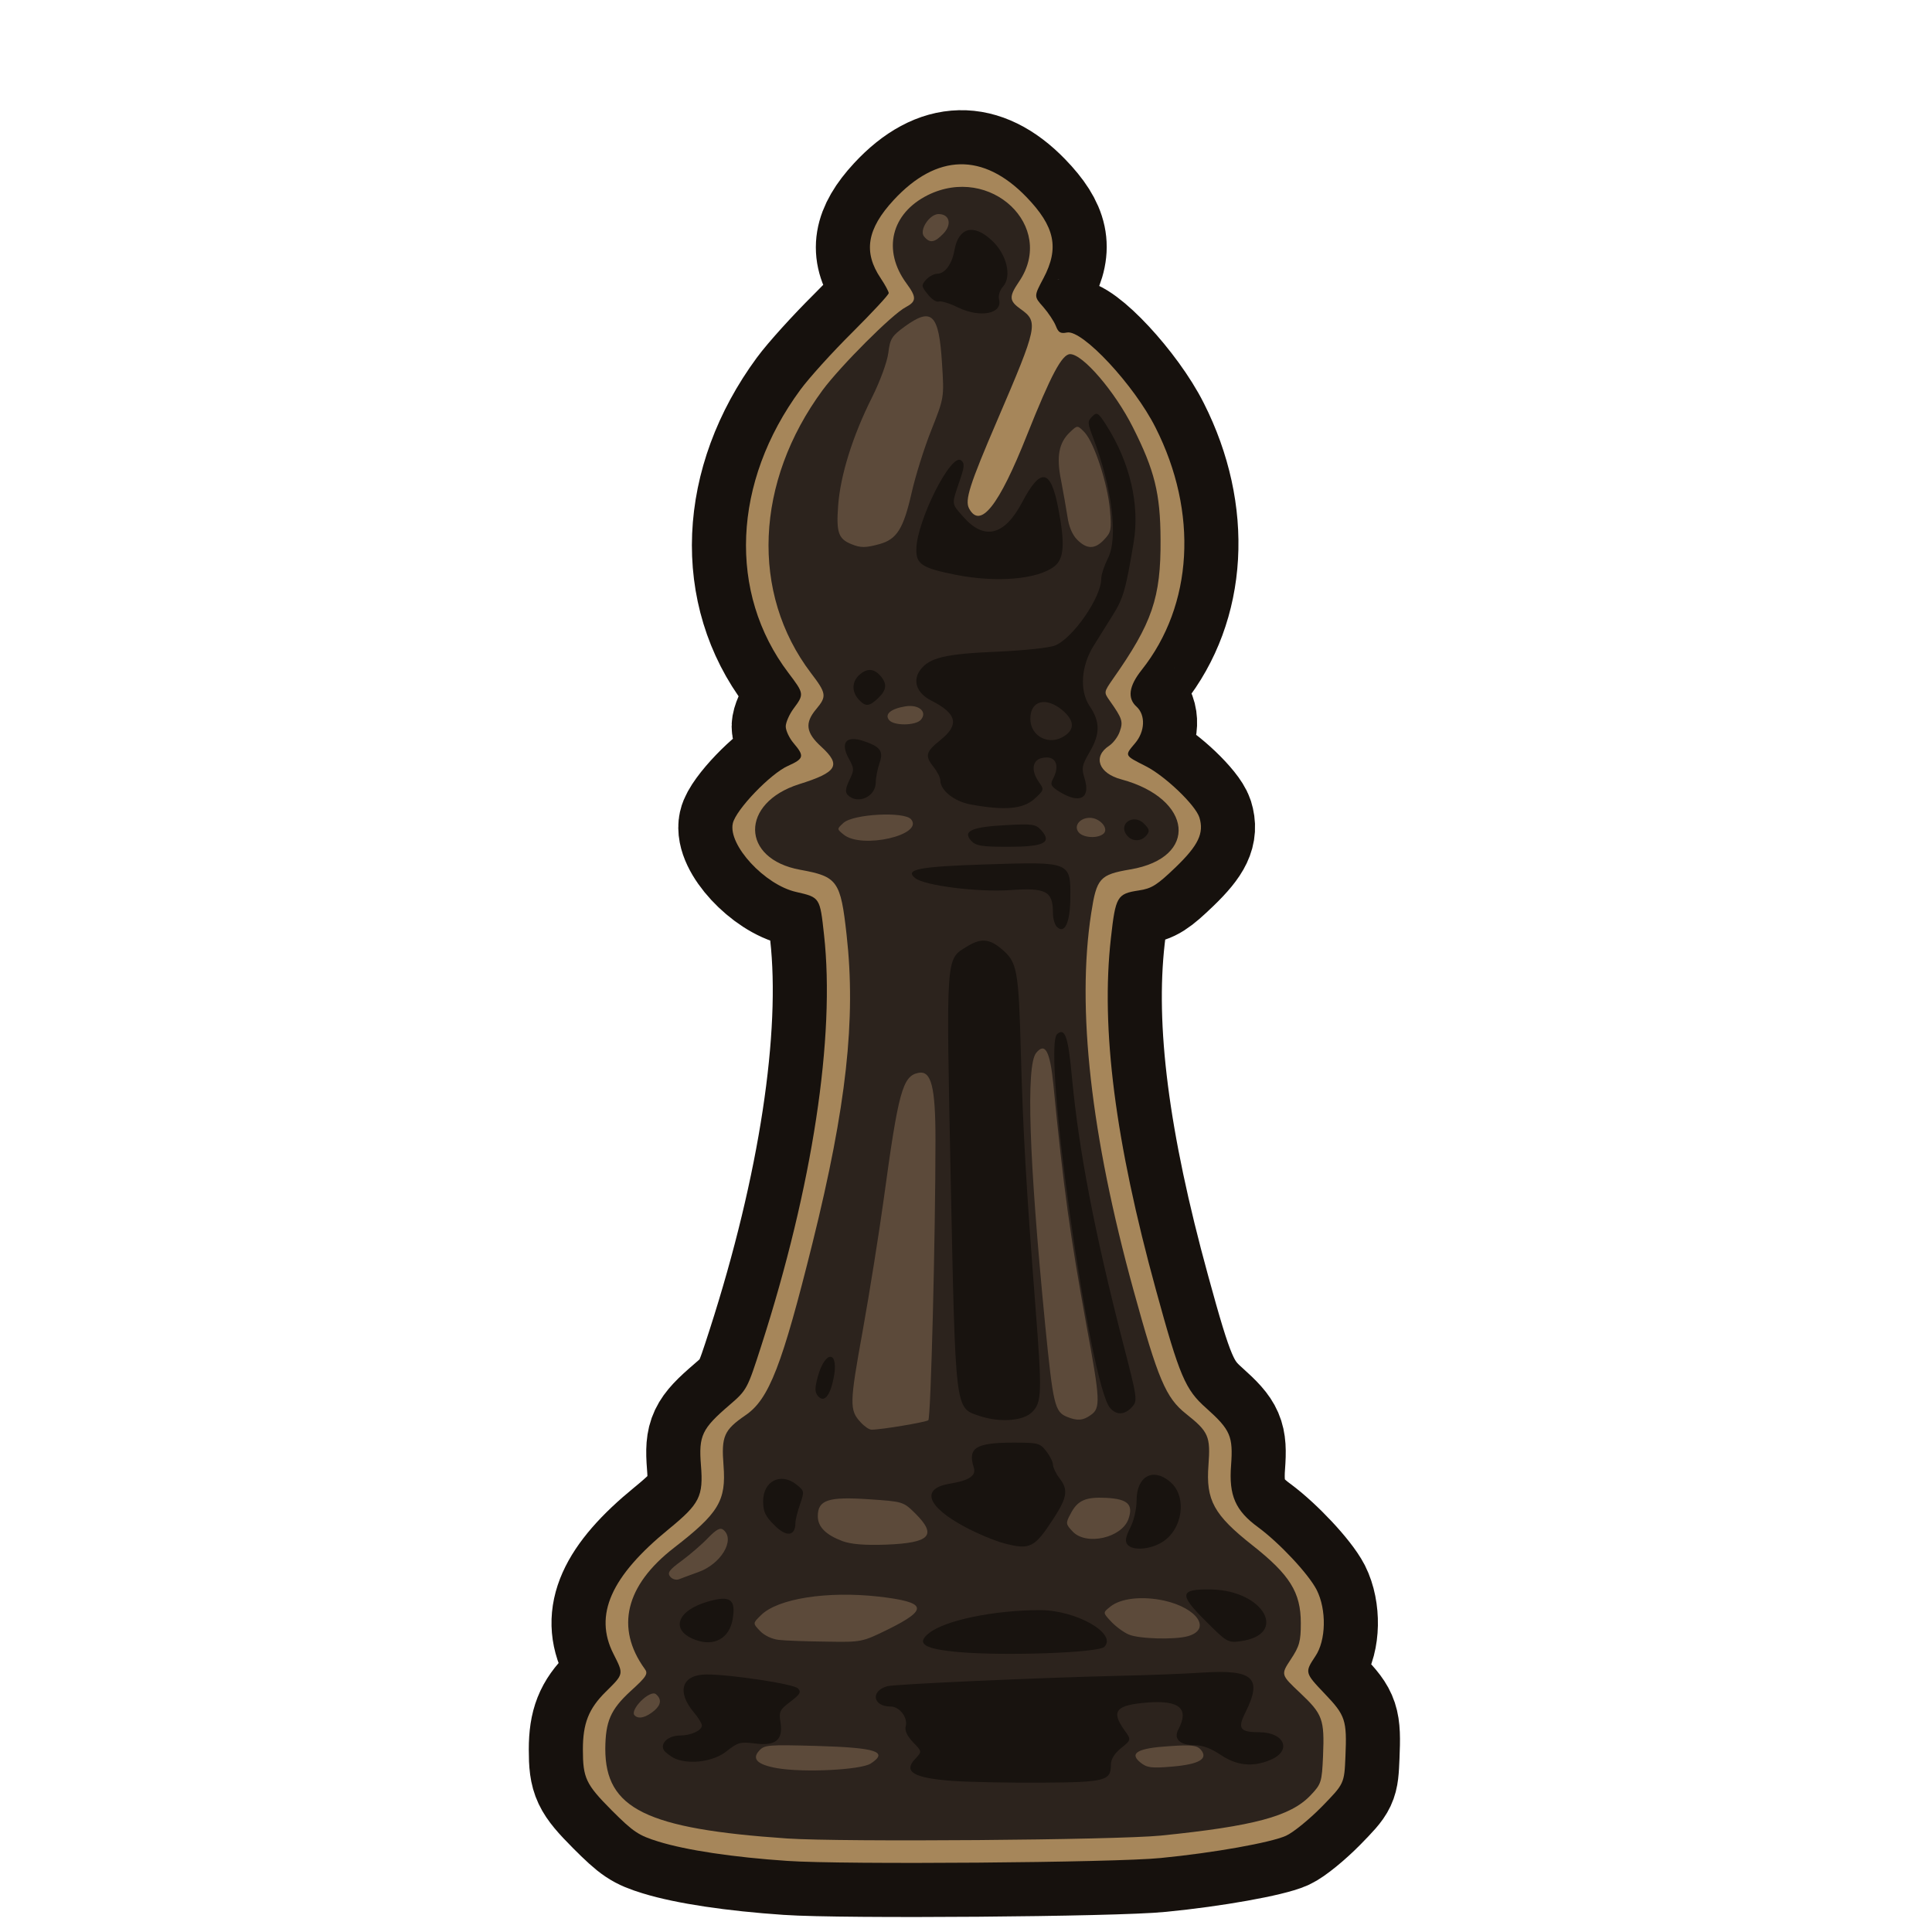
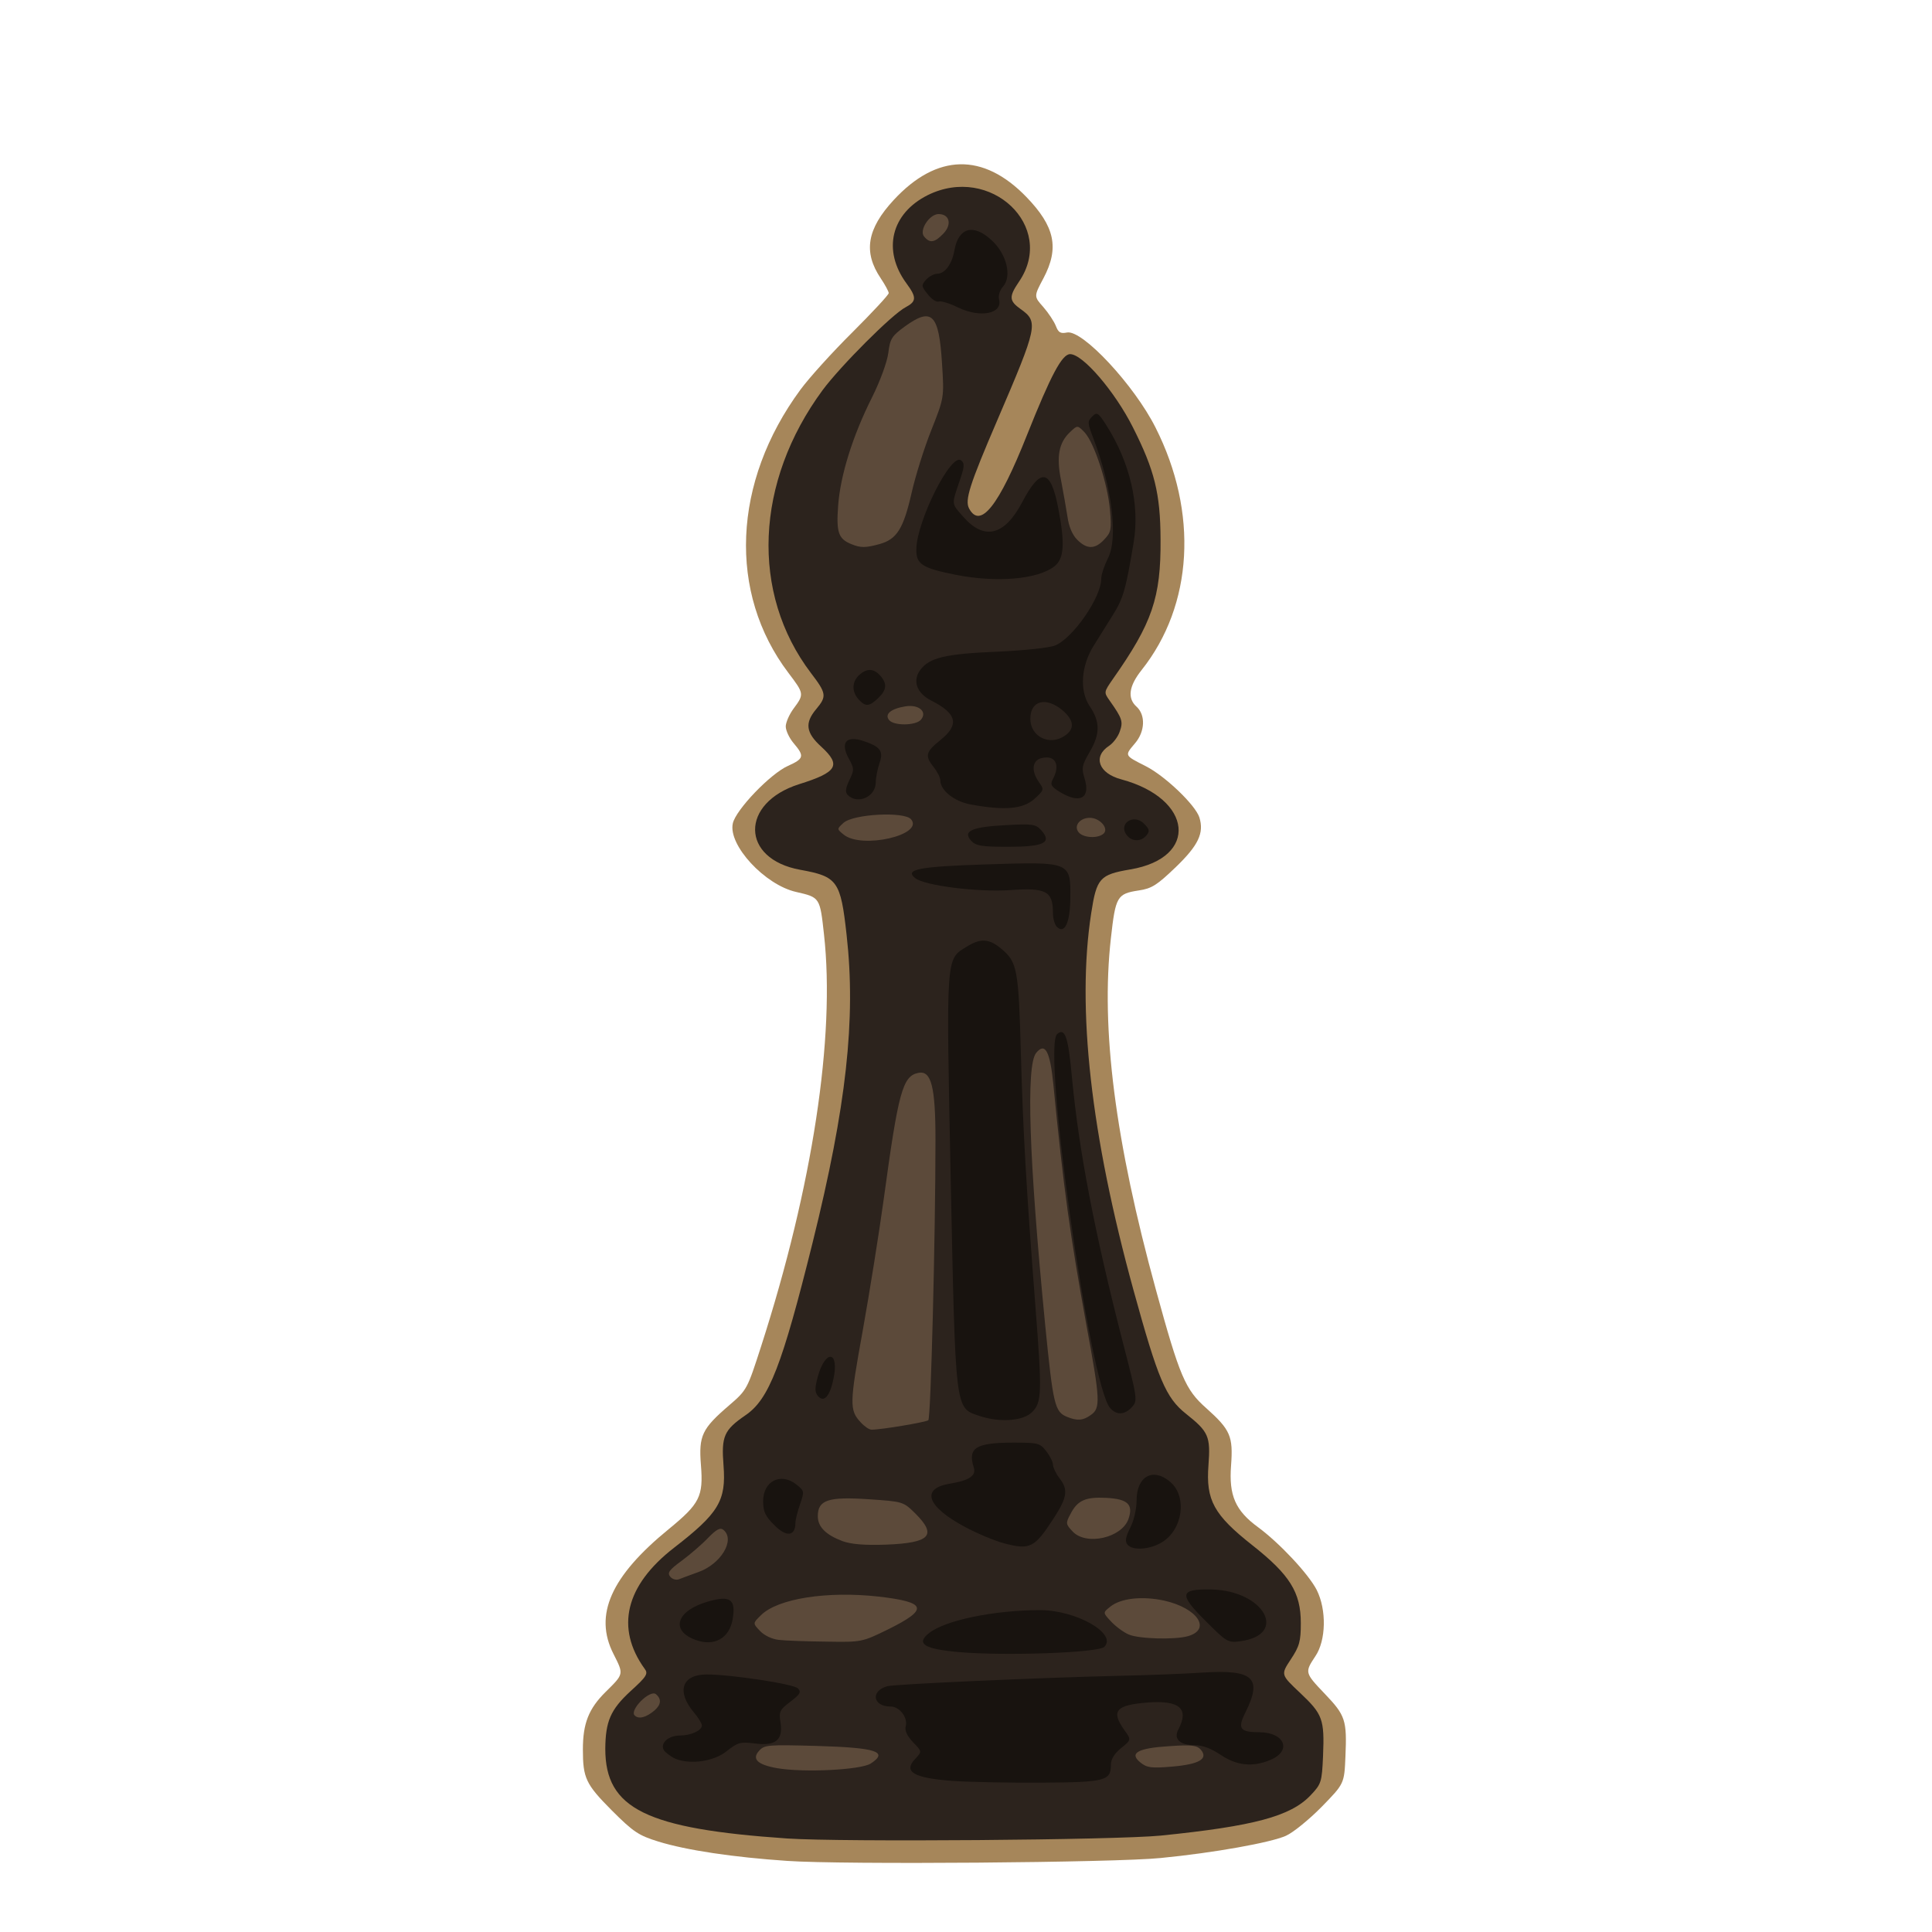
<svg xmlns="http://www.w3.org/2000/svg" viewBox="0 0 100 100">
-   <path fill="#16110d" stroke="#16110d" stroke-width="5.6" stroke-linejoin="round" d="M40.75 96.32C37.95 96.13 35.54 95.77 34.08 95.32C33.05 95.00 32.79 94.83 31.65 93.69C30.32 92.35 30.17 92.03 30.17 90.55C30.17 89.20 30.47 88.44 31.35 87.57C32.30 86.63 32.29 86.67 31.75 85.60C30.73 83.59 31.62 81.59 34.61 79.15C36.22 77.83 36.41 77.46 36.28 75.83C36.16 74.31 36.33 73.95 37.74 72.74C38.67 71.94 38.68 71.90 39.40 69.67C42.06 61.41 43.24 53.65 42.65 48.37C42.44 46.45 42.44 46.45 41.22 46.17C39.59 45.81 37.68 43.74 37.93 42.62C38.08 41.92 39.88 40.04 40.79 39.64C41.61 39.27 41.65 39.14 41.08 38.47C40.85 38.20 40.67 37.81 40.67 37.60C40.67 37.40 40.85 36.98 41.08 36.67C41.63 35.93 41.62 35.90 40.81 34.83C37.67 30.69 37.91 24.95 41.43 20.17C41.87 19.57 43.07 18.24 44.11 17.21C45.15 16.17 46.00 15.26 46.00 15.17C46.00 15.09 45.81 14.74 45.59 14.41C44.67 13.05 44.87 11.85 46.26 10.35C48.49 7.94 50.89 7.89 53.12 10.19C54.60 11.72 54.84 12.83 54.01 14.40C53.51 15.34 53.51 15.34 54.00 15.89C54.27 16.20 54.56 16.64 54.65 16.87C54.78 17.21 54.89 17.28 55.23 17.21C56.03 17.06 58.71 19.94 59.81 22.13C62.03 26.52 61.76 31.32 59.09 34.68C58.43 35.51 58.34 36.14 58.83 36.58C59.30 37.01 59.27 37.86 58.75 38.47C58.20 39.12 58.19 39.09 59.29 39.65C60.29 40.15 61.87 41.66 62.08 42.31C62.33 43.12 62.03 43.75 60.86 44.88C59.89 45.81 59.62 45.99 58.94 46.09C57.82 46.26 57.74 46.40 57.50 48.56C56.97 53.24 57.72 59.08 59.83 66.76C61.06 71.25 61.35 71.93 62.44 72.89C63.69 74.01 63.83 74.34 63.72 75.85C63.60 77.40 63.94 78.19 65.12 79.05C66.23 79.87 67.72 81.46 68.15 82.29C68.67 83.32 68.64 84.91 68.08 85.73C67.53 86.56 67.53 86.58 68.57 87.67C69.64 88.79 69.72 89.03 69.64 90.91C69.58 92.32 69.58 92.32 68.42 93.51C67.77 94.17 66.94 94.85 66.56 95.02C65.78 95.37 62.85 95.90 60.08 96.17C57.75 96.41 43.61 96.52 40.75 96.32Z" />
  <path fill="#a6865a" d="M40.75 96.32C37.95 96.13 35.54 95.77 34.08 95.32C33.05 95.00 32.79 94.83 31.65 93.69C30.32 92.35 30.17 92.03 30.17 90.55C30.17 89.20 30.47 88.44 31.35 87.57C32.30 86.63 32.29 86.67 31.75 85.60C30.73 83.59 31.62 81.59 34.61 79.15C36.22 77.83 36.41 77.46 36.28 75.83C36.16 74.31 36.33 73.95 37.74 72.74C38.67 71.94 38.68 71.90 39.40 69.67C42.06 61.41 43.24 53.65 42.65 48.37C42.44 46.45 42.44 46.45 41.22 46.17C39.59 45.81 37.68 43.74 37.93 42.62C38.08 41.92 39.88 40.04 40.79 39.64C41.61 39.27 41.65 39.14 41.08 38.47C40.85 38.20 40.67 37.81 40.67 37.60C40.67 37.40 40.85 36.98 41.08 36.67C41.63 35.93 41.62 35.90 40.81 34.83C37.67 30.69 37.91 24.95 41.43 20.17C41.87 19.57 43.07 18.24 44.11 17.21C45.15 16.17 46.00 15.26 46.00 15.17C46.00 15.09 45.81 14.74 45.59 14.41C44.67 13.05 44.87 11.85 46.26 10.35C48.49 7.94 50.89 7.89 53.12 10.19C54.60 11.72 54.84 12.83 54.01 14.40C53.51 15.34 53.51 15.34 54.00 15.89C54.27 16.20 54.56 16.64 54.65 16.87C54.78 17.21 54.89 17.28 55.23 17.21C56.03 17.06 58.71 19.94 59.81 22.13C62.03 26.52 61.76 31.32 59.09 34.68C58.43 35.51 58.34 36.14 58.83 36.58C59.30 37.01 59.27 37.86 58.75 38.47C58.20 39.12 58.19 39.09 59.29 39.65C60.29 40.15 61.87 41.66 62.08 42.31C62.33 43.12 62.03 43.75 60.86 44.88C59.89 45.81 59.62 45.99 58.94 46.09C57.82 46.26 57.74 46.40 57.50 48.56C56.97 53.24 57.72 59.08 59.83 66.76C61.06 71.25 61.35 71.93 62.44 72.89C63.69 74.01 63.83 74.34 63.72 75.85C63.60 77.40 63.94 78.19 65.12 79.05C66.23 79.87 67.72 81.46 68.15 82.29C68.67 83.32 68.64 84.91 68.08 85.73C67.53 86.56 67.53 86.58 68.57 87.67C69.64 88.79 69.72 89.03 69.64 90.91C69.58 92.32 69.58 92.32 68.42 93.51C67.77 94.17 66.94 94.85 66.56 95.02C65.78 95.37 62.85 95.90 60.08 96.17C57.75 96.41 43.61 96.52 40.75 96.32Z" />
  <path fill="#2c231d" d="M40.75 95.16C33.44 94.66 31.33 93.62 31.33 90.52C31.34 89.10 31.60 88.49 32.63 87.54C33.47 86.78 33.56 86.63 33.37 86.38C31.84 84.26 32.37 82.06 34.89 80.11C37.20 78.32 37.59 77.68 37.45 75.86C37.33 74.34 37.47 74.02 38.59 73.25C39.81 72.42 40.48 70.67 42.06 64.32C43.81 57.26 44.31 52.76 43.82 48.39C43.51 45.59 43.35 45.37 41.42 45.02C38.33 44.46 38.30 41.56 41.36 40.59C43.34 39.97 43.55 39.61 42.52 38.66C41.71 37.93 41.64 37.42 42.25 36.70C42.80 36.04 42.78 35.89 41.97 34.83C38.84 30.70 39.08 24.94 42.58 20.19C43.49 18.96 46.20 16.24 46.88 15.90C47.44 15.60 47.45 15.39 46.92 14.67C45.66 12.96 46.12 11.05 48.02 10.10C51.27 8.49 54.68 11.72 52.75 14.57C52.21 15.36 52.23 15.57 52.83 16.00C53.76 16.66 53.71 16.88 51.62 21.75C50.18 25.10 49.93 25.89 50.16 26.32C50.74 27.40 51.70 26.19 53.16 22.51C54.40 19.40 54.97 18.33 55.39 18.33C56.05 18.33 57.71 20.27 58.64 22.12C59.76 24.34 60.06 25.54 60.07 27.92C60.09 30.94 59.64 32.25 57.60 35.15C57.13 35.83 57.13 35.83 57.44 36.27C58.09 37.19 58.14 37.35 57.96 37.86C57.87 38.13 57.62 38.46 57.41 38.60C56.55 39.16 56.86 40.03 58.04 40.34C61.75 41.34 62.06 44.40 58.51 45.00C56.92 45.27 56.76 45.45 56.48 47.27C55.72 52.17 56.46 58.75 58.67 66.78C59.94 71.39 60.34 72.35 61.39 73.18C62.56 74.11 62.66 74.34 62.55 75.84C62.41 77.65 62.83 78.41 64.82 79.98C66.76 81.51 67.33 82.42 67.33 84.01C67.33 84.96 67.26 85.21 66.81 85.89C66.29 86.68 66.29 86.68 67.30 87.63C68.46 88.73 68.56 88.98 68.48 90.90C68.42 92.25 68.39 92.34 67.83 92.93C66.80 94.01 64.91 94.52 60.08 95.01C57.75 95.24 43.61 95.35 40.75 95.16Z" />
  <path fill="#18130f" d="M49.30 92.18C47.30 92.03 46.74 91.71 47.36 91.05C47.73 90.66 47.73 90.66 47.26 90.18C46.95 89.85 46.82 89.57 46.88 89.35C47.00 88.90 46.56 88.33 46.10 88.33C45.18 88.33 45.04 87.53 45.92 87.28C46.28 87.17 53.95 86.83 57.92 86.74C59.29 86.71 61.26 86.64 62.29 86.57C64.87 86.41 65.35 86.85 64.47 88.62C64.04 89.47 64.17 89.66 65.19 89.66C66.50 89.67 66.88 90.62 65.76 91.09C64.84 91.48 64.01 91.39 63.18 90.83C62.69 90.50 62.24 90.33 61.83 90.33C61.07 90.33 60.73 90.00 60.99 89.52C61.56 88.44 61.06 88.00 59.42 88.12C57.76 88.25 57.49 88.55 58.19 89.54C58.56 90.05 58.56 90.05 58.03 90.48C57.67 90.77 57.50 91.06 57.50 91.35C57.50 92.17 57.21 92.25 53.93 92.27C52.27 92.28 50.19 92.24 49.30 92.18ZM35.00 91.05C34.86 91.00 34.62 90.84 34.46 90.70C34.06 90.35 34.50 89.83 35.20 89.83C35.76 89.83 36.33 89.57 36.33 89.31C36.33 89.21 36.15 88.91 35.92 88.64C35.00 87.55 35.29 86.67 36.58 86.67C37.83 86.67 41.07 87.16 41.30 87.39C41.48 87.58 41.42 87.69 40.91 88.08C40.35 88.50 40.31 88.60 40.40 89.16C40.54 90.06 40.14 90.39 39.06 90.24C38.32 90.15 38.19 90.18 37.60 90.65C36.96 91.16 35.79 91.34 35.00 91.05ZM49.61 85.51C47.82 85.35 47.39 85.07 48.10 84.52C48.94 83.86 51.47 83.34 53.83 83.34C55.71 83.34 57.84 84.56 57.16 85.24C56.86 85.55 51.98 85.72 49.61 85.51ZM36.00 84.88C34.68 84.40 35.01 83.37 36.63 82.90C37.80 82.56 38.10 82.77 37.92 83.82C37.75 84.80 36.96 85.24 36.00 84.88ZM62.41 83.91C61.00 82.51 61.05 82.24 62.70 82.27C65.43 82.33 66.70 84.61 64.20 84.95C63.56 85.04 63.49 84.99 62.41 83.91ZM52.00 79.89C51.50 79.76 50.57 79.37 49.94 79.03C47.98 77.98 47.65 77.06 49.13 76.80C50.18 76.63 50.54 76.38 50.40 75.95C50.08 74.94 50.51 74.67 52.45 74.67C53.72 74.67 53.83 74.69 54.15 75.11C54.34 75.35 54.50 75.67 54.50 75.81C54.51 75.96 54.65 76.27 54.83 76.50C55.30 77.10 55.25 77.49 54.53 78.60C53.55 80.11 53.32 80.23 52.00 79.89ZM58.36 79.95C58.22 79.78 58.26 79.56 58.50 79.08C58.69 78.71 58.83 78.10 58.83 77.66C58.83 76.40 59.69 75.94 60.58 76.71C61.46 77.48 61.22 79.17 60.14 79.83C59.50 80.21 58.63 80.27 58.36 79.95ZM40.09 78.95C39.61 78.48 39.50 78.24 39.50 77.70C39.50 76.66 40.41 76.20 41.21 76.83C41.64 77.17 41.64 77.19 41.41 77.86C41.28 78.23 41.17 78.67 41.17 78.83C41.17 79.52 40.70 79.57 40.09 78.95ZM50.67 73.28C49.43 72.86 49.46 73.09 49.21 61.12C48.97 49.28 48.94 49.67 50.07 48.98C50.77 48.55 51.21 48.59 51.83 49.11C52.65 49.80 52.72 50.13 52.84 54.50C52.95 58.55 53.12 61.49 53.59 67.58C53.94 72.08 53.93 72.59 53.42 73.09C52.96 73.56 51.72 73.64 50.67 73.28ZM57.46 72.88C56.41 71.69 53.93 54.18 54.72 53.52C55.13 53.18 55.29 53.65 55.49 55.83C55.85 59.59 56.65 63.76 58.09 69.37C58.88 72.42 58.89 72.49 58.59 72.83C58.21 73.24 57.80 73.26 57.46 72.88ZM42.33 72.25C42.17 72.05 42.17 71.85 42.33 71.25C42.73 69.82 43.45 69.92 43.14 71.37C42.95 72.29 42.64 72.62 42.33 72.25ZM54.70 47.97C54.59 47.86 54.50 47.54 54.50 47.25C54.50 46.13 54.15 45.94 52.31 46.07C50.62 46.19 47.85 45.84 47.37 45.45C46.80 45.00 47.56 44.85 51.08 44.74C55.42 44.60 55.42 44.60 55.40 46.49C55.39 47.77 55.10 48.37 54.70 47.97ZM50.27 43.52C49.81 43.02 50.29 42.80 52.05 42.71C53.45 42.63 53.61 42.66 53.90 42.98C54.47 43.62 54.03 43.83 52.17 43.83C50.81 43.83 50.51 43.78 50.27 43.52ZM58.34 43.25C57.84 42.66 58.66 42.08 59.21 42.63C59.50 42.92 59.52 43.02 59.34 43.24C59.07 43.57 58.60 43.57 58.34 43.25ZM50.25 41.64C49.40 41.49 48.67 40.91 48.67 40.39C48.67 40.25 48.52 39.95 48.33 39.71C47.86 39.12 47.91 38.92 48.67 38.31C49.67 37.51 49.54 36.94 48.20 36.26C47.45 35.88 47.22 35.24 47.63 34.68C48.10 34.04 48.93 33.84 51.64 33.73C52.98 33.67 54.32 33.53 54.61 33.41C55.53 33.04 57.00 30.92 57.00 29.96C57.00 29.74 57.16 29.27 57.34 28.91C57.89 27.87 57.56 25.20 56.57 22.63C56.29 21.89 56.28 21.81 56.53 21.56C56.78 21.31 56.84 21.35 57.27 22.02C58.49 23.94 59.00 26.14 58.68 28.06C58.27 30.52 58.14 30.98 57.59 31.85C57.28 32.35 56.84 33.05 56.61 33.42C55.95 34.47 55.87 35.76 56.40 36.55C56.95 37.35 56.95 38.00 56.39 38.94C56.00 39.61 55.97 39.76 56.14 40.30C56.45 41.32 55.90 41.62 54.87 41.00C54.41 40.72 54.35 40.61 54.49 40.34C54.90 39.58 54.62 39.06 53.91 39.24C53.42 39.36 53.36 39.90 53.78 40.49C54.05 40.87 54.04 40.90 53.53 41.36C52.94 41.88 51.99 41.96 50.25 41.64ZM43.88 41.15C43.74 41.01 43.76 40.81 43.96 40.39C44.22 39.85 44.22 39.78 43.92 39.24C43.49 38.43 43.80 38.06 44.68 38.35C45.58 38.65 45.74 38.88 45.52 39.51C45.42 39.81 45.33 40.25 45.33 40.49C45.33 41.24 44.40 41.66 43.88 41.15ZM55.13 38.07C55.64 37.72 55.59 37.27 54.99 36.76C54.14 36.05 53.33 36.26 53.33 37.20C53.33 38.14 54.34 38.63 55.13 38.07ZM44.44 36.20C44.08 35.80 44.09 35.29 44.47 34.94C44.87 34.58 45.22 34.59 45.56 34.97C45.93 35.39 45.90 35.71 45.45 36.14C44.98 36.58 44.80 36.59 44.44 36.20ZM49.46 29.75C47.71 29.40 47.41 29.20 47.43 28.41C47.47 26.92 49.24 23.41 49.75 23.83C49.94 23.99 49.92 24.17 49.65 24.95C49.25 26.13 49.24 26.05 49.85 26.74C50.94 27.99 51.99 27.73 52.90 26.01C53.86 24.18 54.38 24.26 54.77 26.28C55.13 28.13 55.08 28.92 54.58 29.31C53.72 29.99 51.58 30.17 49.46 29.75ZM49.60 15.92C49.16 15.70 48.70 15.56 48.58 15.61C48.47 15.65 48.21 15.48 48.02 15.23C47.68 14.81 47.68 14.76 47.94 14.47C48.09 14.31 48.35 14.17 48.50 14.17C48.91 14.17 49.27 13.68 49.40 12.96C49.61 11.78 50.37 11.56 51.31 12.42C52.11 13.14 52.39 14.31 51.91 14.84C51.75 15.02 51.66 15.30 51.71 15.49C51.91 16.24 50.75 16.47 49.60 15.92Z" />
  <path fill="#5c4a3a" d="M40.22 91.52C39.21 91.34 38.90 91.05 39.29 90.62C39.57 90.31 39.75 90.30 42.30 90.37C45.37 90.46 46.00 90.67 45.07 91.28C44.56 91.61 41.61 91.76 40.22 91.52ZM59.02 91.22C58.43 90.74 58.89 90.48 60.54 90.38C61.70 90.30 61.96 90.34 62.16 90.57C62.55 91.04 62.07 91.32 60.66 91.44C59.59 91.53 59.36 91.50 59.02 91.22ZM32.85 88.79C32.57 88.51 33.64 87.44 33.95 87.69C34.25 87.94 34.22 88.23 33.88 88.53C33.44 88.90 33.06 89.00 32.85 88.79ZM40.31 84.88C39.95 84.84 39.56 84.65 39.34 84.42C38.96 84.02 38.96 84.02 39.38 83.61C40.24 82.74 42.81 82.34 45.49 82.64C47.98 82.93 48.08 83.29 45.96 84.34C44.61 85.00 44.59 85.00 42.76 84.97C41.75 84.96 40.64 84.92 40.31 84.88ZM58.42 84.60C58.14 84.48 57.73 84.17 57.50 83.92C57.08 83.47 57.08 83.47 57.47 83.16C58.01 82.72 59.13 82.60 60.27 82.85C61.99 83.24 62.72 84.34 61.48 84.69C60.79 84.88 58.94 84.83 58.42 84.60ZM34.69 81.61C34.53 81.41 34.63 81.26 35.29 80.78C35.72 80.46 36.34 79.93 36.65 79.60C37.09 79.15 37.28 79.05 37.45 79.19C38.07 79.71 37.31 80.97 36.12 81.38C35.73 81.52 35.30 81.68 35.15 81.74C35.00 81.80 34.80 81.74 34.69 81.61ZM43.61 79.77C42.74 79.44 42.33 79.03 42.33 78.48C42.33 77.64 42.86 77.46 44.95 77.60C46.74 77.72 46.75 77.72 47.38 78.34C48.51 79.47 48.15 79.86 45.87 79.95C44.74 79.99 44.06 79.93 43.61 79.77ZM55.52 79.27C55.16 78.89 55.15 78.84 55.41 78.36C55.77 77.66 56.18 77.47 57.28 77.53C58.37 77.59 58.67 77.87 58.41 78.62C58.07 79.60 56.22 80.02 55.52 79.27ZM44.55 73.62C43.96 72.99 43.97 72.65 44.65 68.90C45.01 66.89 45.50 63.82 45.74 62.08C46.50 56.49 46.72 55.69 47.54 55.53C48.20 55.40 48.42 56.24 48.42 58.99C48.42 63.94 48.18 73.39 48.05 73.51C47.93 73.61 45.63 74.00 45.11 74.00C44.99 74.00 44.74 73.83 44.55 73.62ZM55.24 73.34C54.59 73.08 54.51 72.73 54.09 68.49C53.26 59.98 53.10 55.16 53.63 54.50C54.09 53.93 54.35 54.40 54.52 56.12C55.05 61.54 55.39 63.96 56.24 68.63C56.95 72.46 56.97 72.89 56.46 73.24C56.06 73.53 55.76 73.55 55.24 73.34ZM43.67 43.20C43.31 42.91 43.31 42.91 43.66 42.59C44.17 42.13 46.82 41.99 47.16 42.41C47.83 43.22 44.60 43.96 43.67 43.20ZM55.83 43.08C55.56 42.75 55.89 42.33 56.41 42.33C56.92 42.33 57.40 42.87 57.13 43.14C56.85 43.41 56.08 43.38 55.83 43.08ZM46.02 37.27C45.77 36.97 46.11 36.68 46.87 36.56C47.56 36.45 48.01 36.84 47.67 37.25C47.41 37.56 46.27 37.58 46.02 37.27ZM44.08 28.17C43.40 27.90 43.28 27.57 43.38 26.20C43.49 24.62 44.13 22.57 45.13 20.58C45.56 19.72 45.92 18.73 45.98 18.26C46.07 17.53 46.16 17.39 46.83 16.90C48.24 15.88 48.60 16.24 48.76 18.83C48.87 20.58 48.87 20.58 48.21 22.25C47.84 23.17 47.38 24.64 47.18 25.53C46.76 27.37 46.42 27.91 45.53 28.16C44.81 28.36 44.54 28.36 44.08 28.17ZM55.76 27.94C55.50 27.68 55.32 27.25 55.25 26.73C55.18 26.28 55.03 25.44 54.92 24.86C54.67 23.64 54.80 22.91 55.39 22.36C55.77 22.00 55.77 22.00 56.14 22.38C56.64 22.92 57.33 25.03 57.45 26.38C57.54 27.41 57.51 27.55 57.16 27.92C56.68 28.44 56.26 28.44 55.76 27.94ZM47.83 12.24C47.56 11.92 48.11 11.08 48.58 11.08C49.15 11.08 49.28 11.61 48.84 12.08C48.38 12.56 48.13 12.61 47.83 12.24Z" />
</svg>
